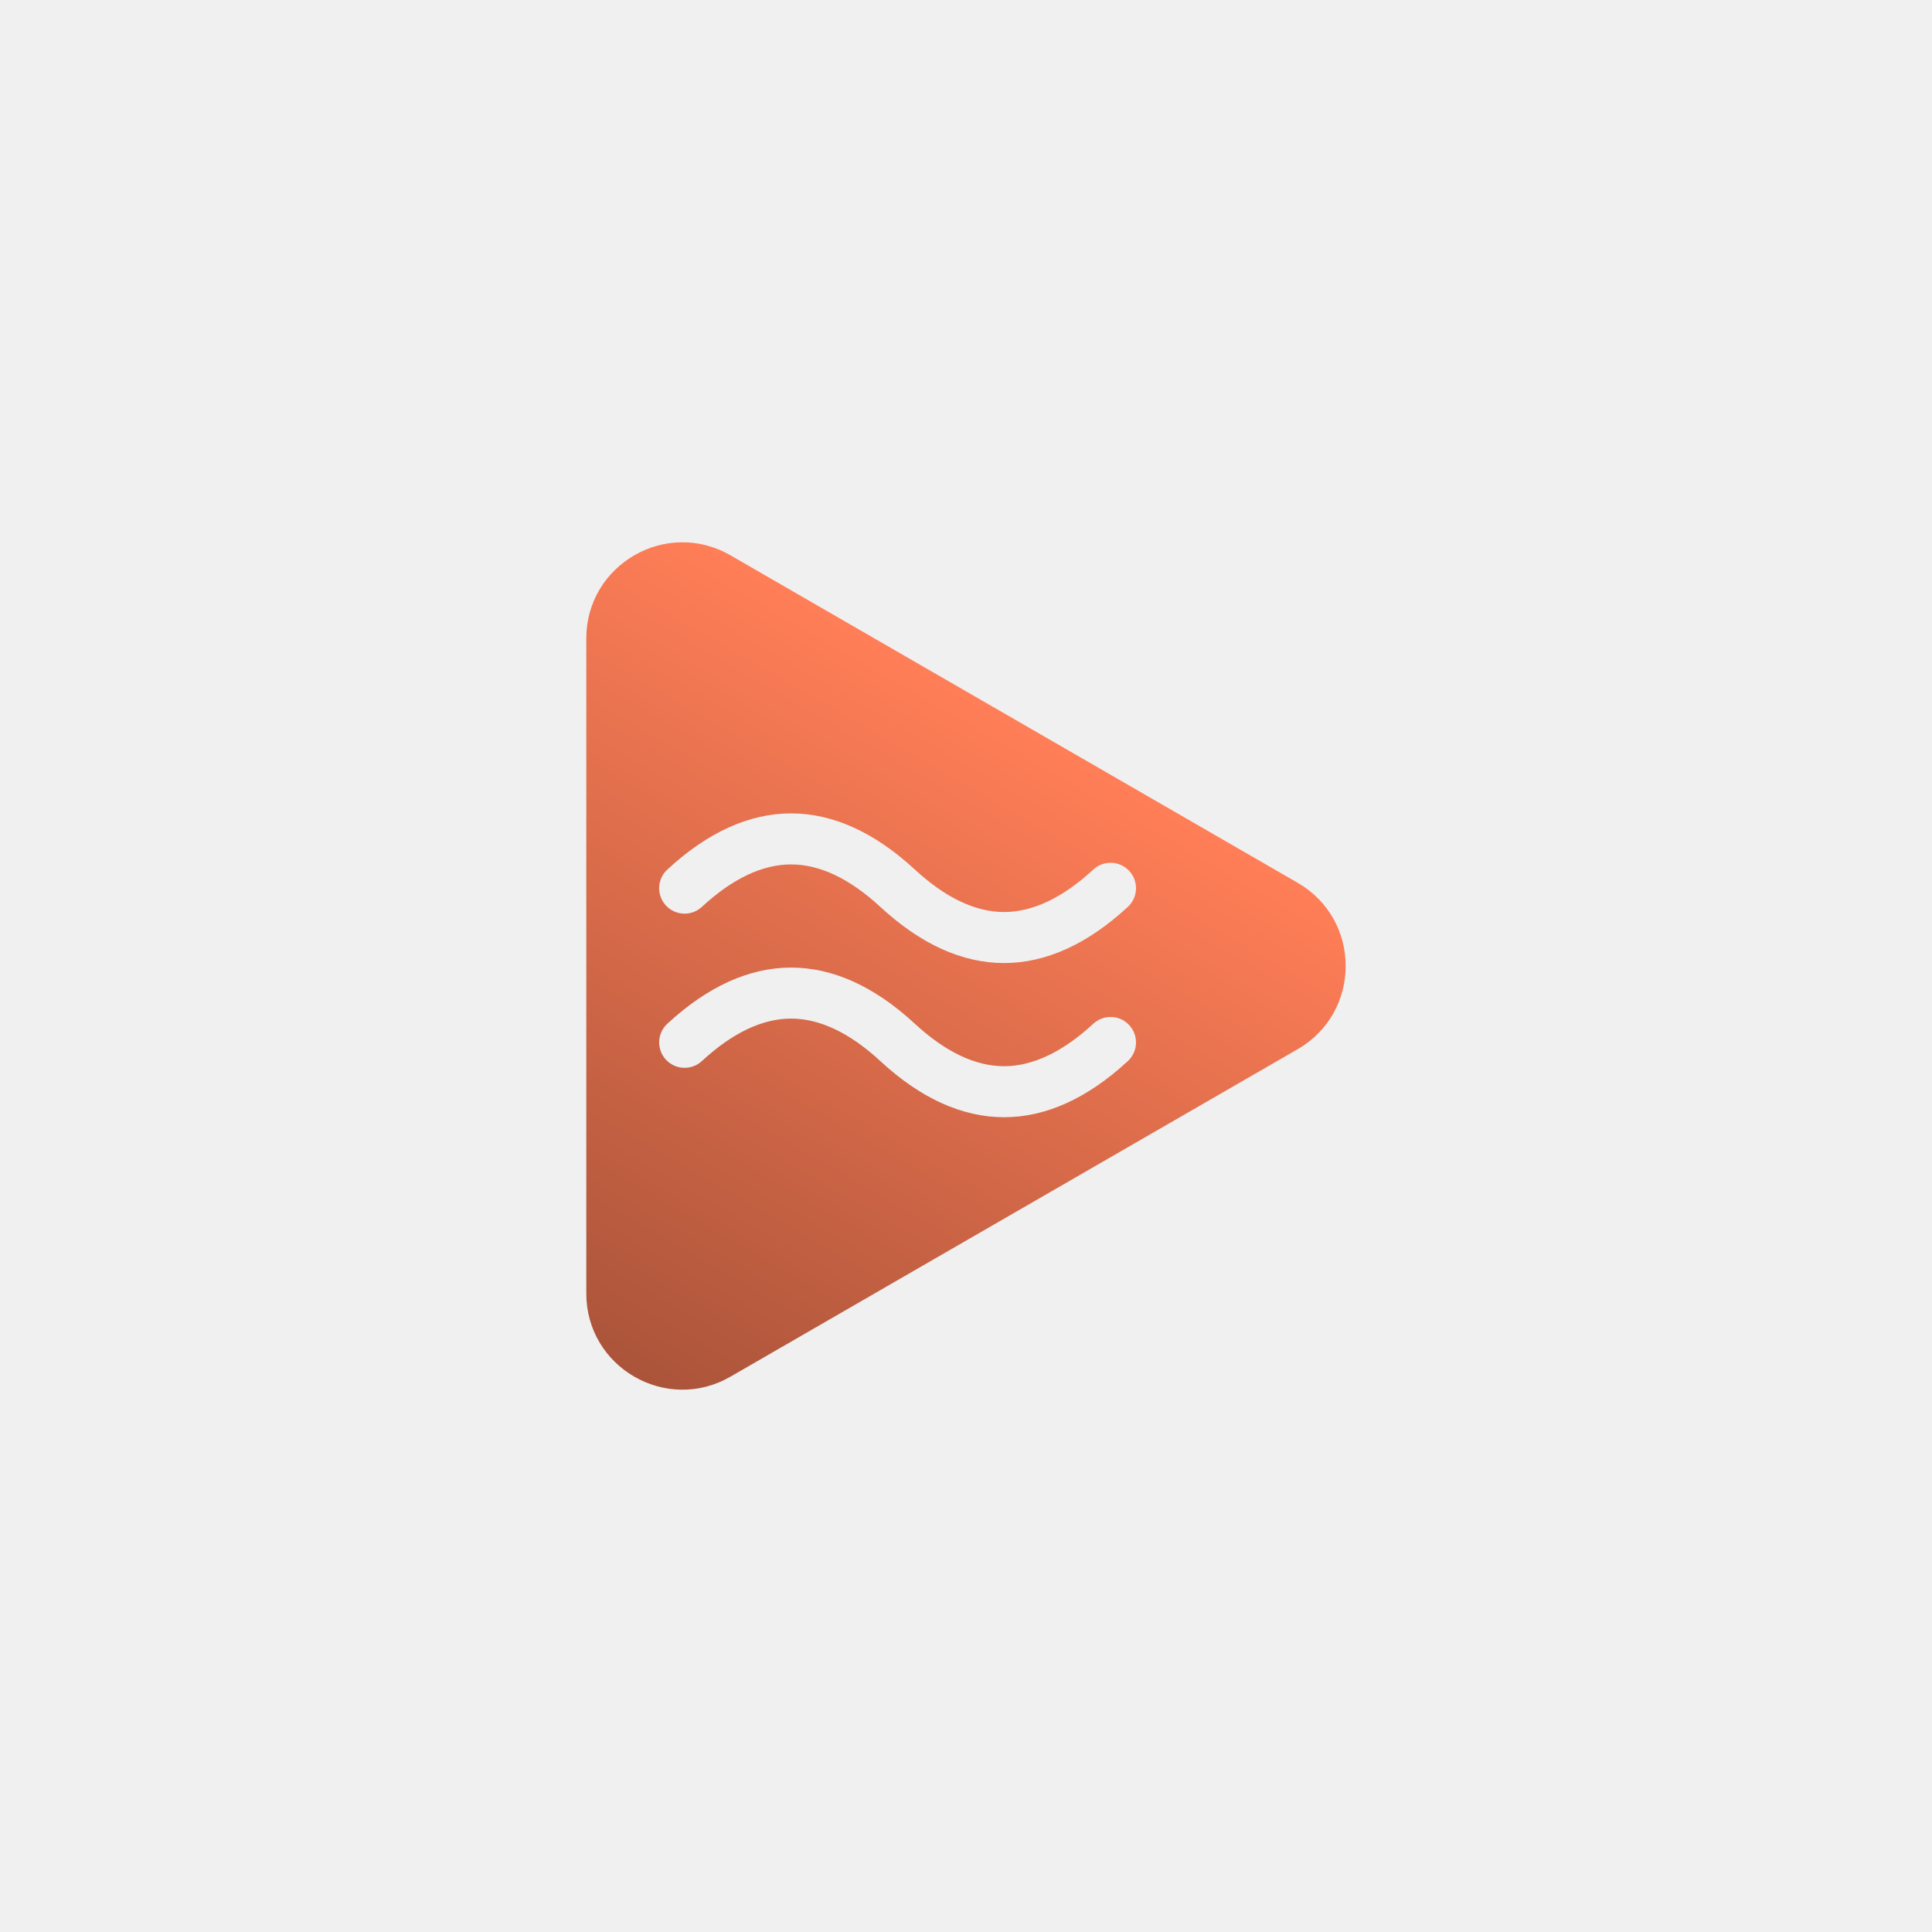
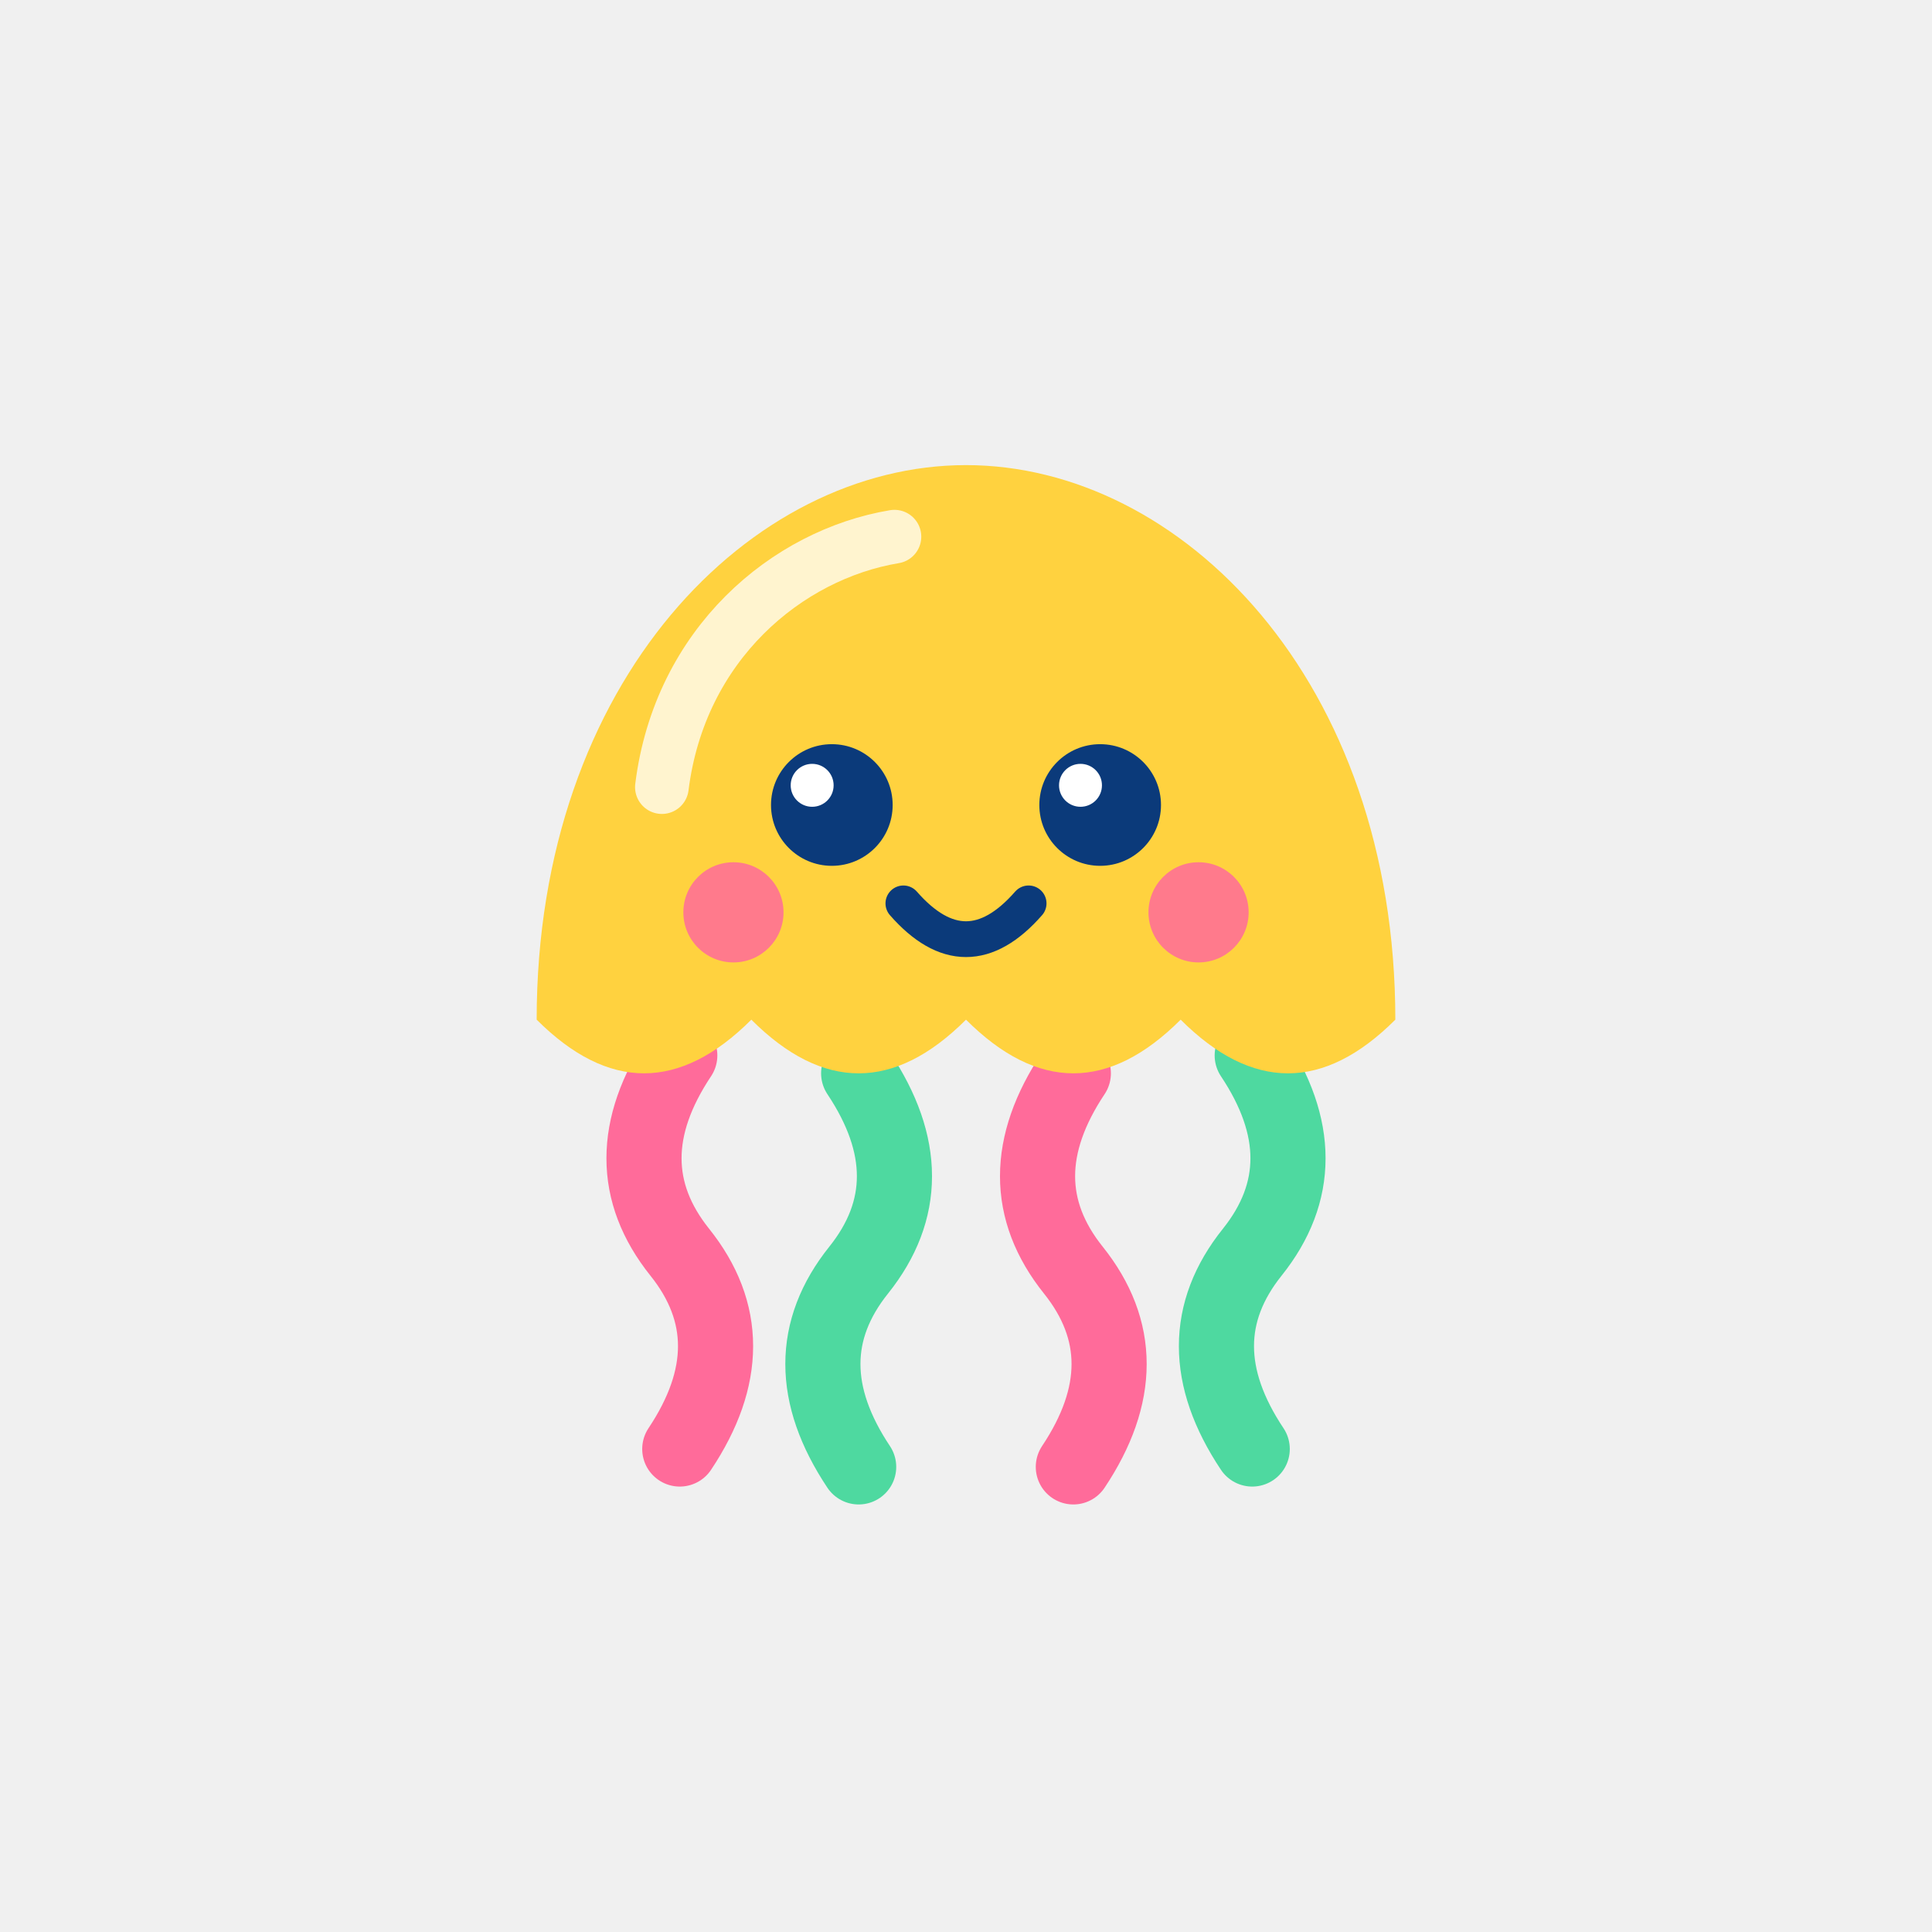
- <svg xmlns="http://www.w3.org/2000/svg" viewBox="-276.65 -223.88 911.63 911.63">
-   <defs>
-     <linearGradient id="linear-gradient" x1="22.67" y1="425.72" x2="201.83" y2="115.4" gradientUnits="userSpaceOnUse">
-       <stop offset="0" stop-color="#ab543a" />
-       <stop offset="1" stop-color="#ff7e57" />
-     </linearGradient>
-   </defs>
-   <path fill="url(#linear-gradient)" d="M335.65,192.66L68.01,38.14C37.78,20.69,0,42.5,0,77.41v309.04c0,34.91,37.78,56.72,68.01,39.27l267.64-154.52c30.23-17.45,30.23-61.08,0-78.54ZM255.53,276.8c-19.1,17.66-38.75,26.49-58.4,26.49s-39.29-8.83-58.39-26.49c-14.39-13.3-28.55-20.05-42.11-20.05s-27.72,6.75-42.1,20.05c-4.87,4.5-12.46,4.2-16.96-.67-4.5-4.86-4.2-12.45.67-16.95,38.2-35.33,78.59-35.33,116.79,0,14.38,13.3,28.55,20.04,42.1,20.04s27.72-6.74,42.11-20.04c4.86-4.5,12.46-4.21,16.95.66,4.5,4.87,4.21,12.46-.66,16.96ZM255.53,204.04c-19.1,17.67-38.75,26.5-58.4,26.5s-39.29-8.83-58.39-26.5c-14.39-13.3-28.55-20.04-42.11-20.04s-27.72,6.74-42.1,20.04c-4.87,4.5-12.46,4.21-16.96-.66s-4.2-12.46.67-16.96c38.2-35.32,78.59-35.32,116.79,0,14.38,13.3,28.55,20.05,42.1,20.05s27.72-6.75,42.11-20.05c4.86-4.5,12.46-4.2,16.95.67,4.5,4.86,4.21,12.45-.66,16.95Z" />
+ <svg xmlns="http://www.w3.org/2000/svg" viewBox="0 0 108 108" width="108" height="108">
+   <g fill="none" stroke-linecap="round" stroke-width="4.2">
+     <path d="M38,59 q-4,6 0,11 t0,11" stroke="#FF6B9A" />
+     <path d="M48,60 q4,6 0,11 t0,11" stroke="#4ED9A0" />
+     <path d="M60,60 q-4,6 0,11 t0,11" stroke="#FF6B9A" />
+     <path d="M70,59 q4,6 0,11 t0,11" stroke="#4ED9A0" />
+   </g>
+   <path d="M30,57 C30,38 42,26 54,26 C66,26 78,38 78,57 Q72,63 66,57 Q60,63 54,57 Q48,63 42,57 Q36,63 30,57 Z" fill="#FFD23F" />
+   <path d="M37,44 C38,36 44,31 50,30" fill="none" stroke="#FFFFFF" stroke-opacity="0.75" stroke-width="3" stroke-linecap="round" />
+   <circle cx="41" cy="51" r="2.8" fill="#FF6B9A" fill-opacity="0.85" />
+   <circle cx="67" cy="51" r="2.8" fill="#FF6B9A" fill-opacity="0.85" />
+   <circle cx="46.5" cy="45" r="3.4" fill="#0B3A7A" />
+   <circle cx="61.5" cy="45" r="3.4" fill="#0B3A7A" />
+   <circle cx="45.4" cy="43.9" r="1.2" fill="#FFFFFF" />
+   <circle cx="60.4" cy="43.9" r="1.2" fill="#FFFFFF" />
+   <path d="M50.5,50.5 Q54,54.5 57.5,50.5" fill="none" stroke="#0B3A7A" stroke-width="2" stroke-linecap="round" />
</svg>
